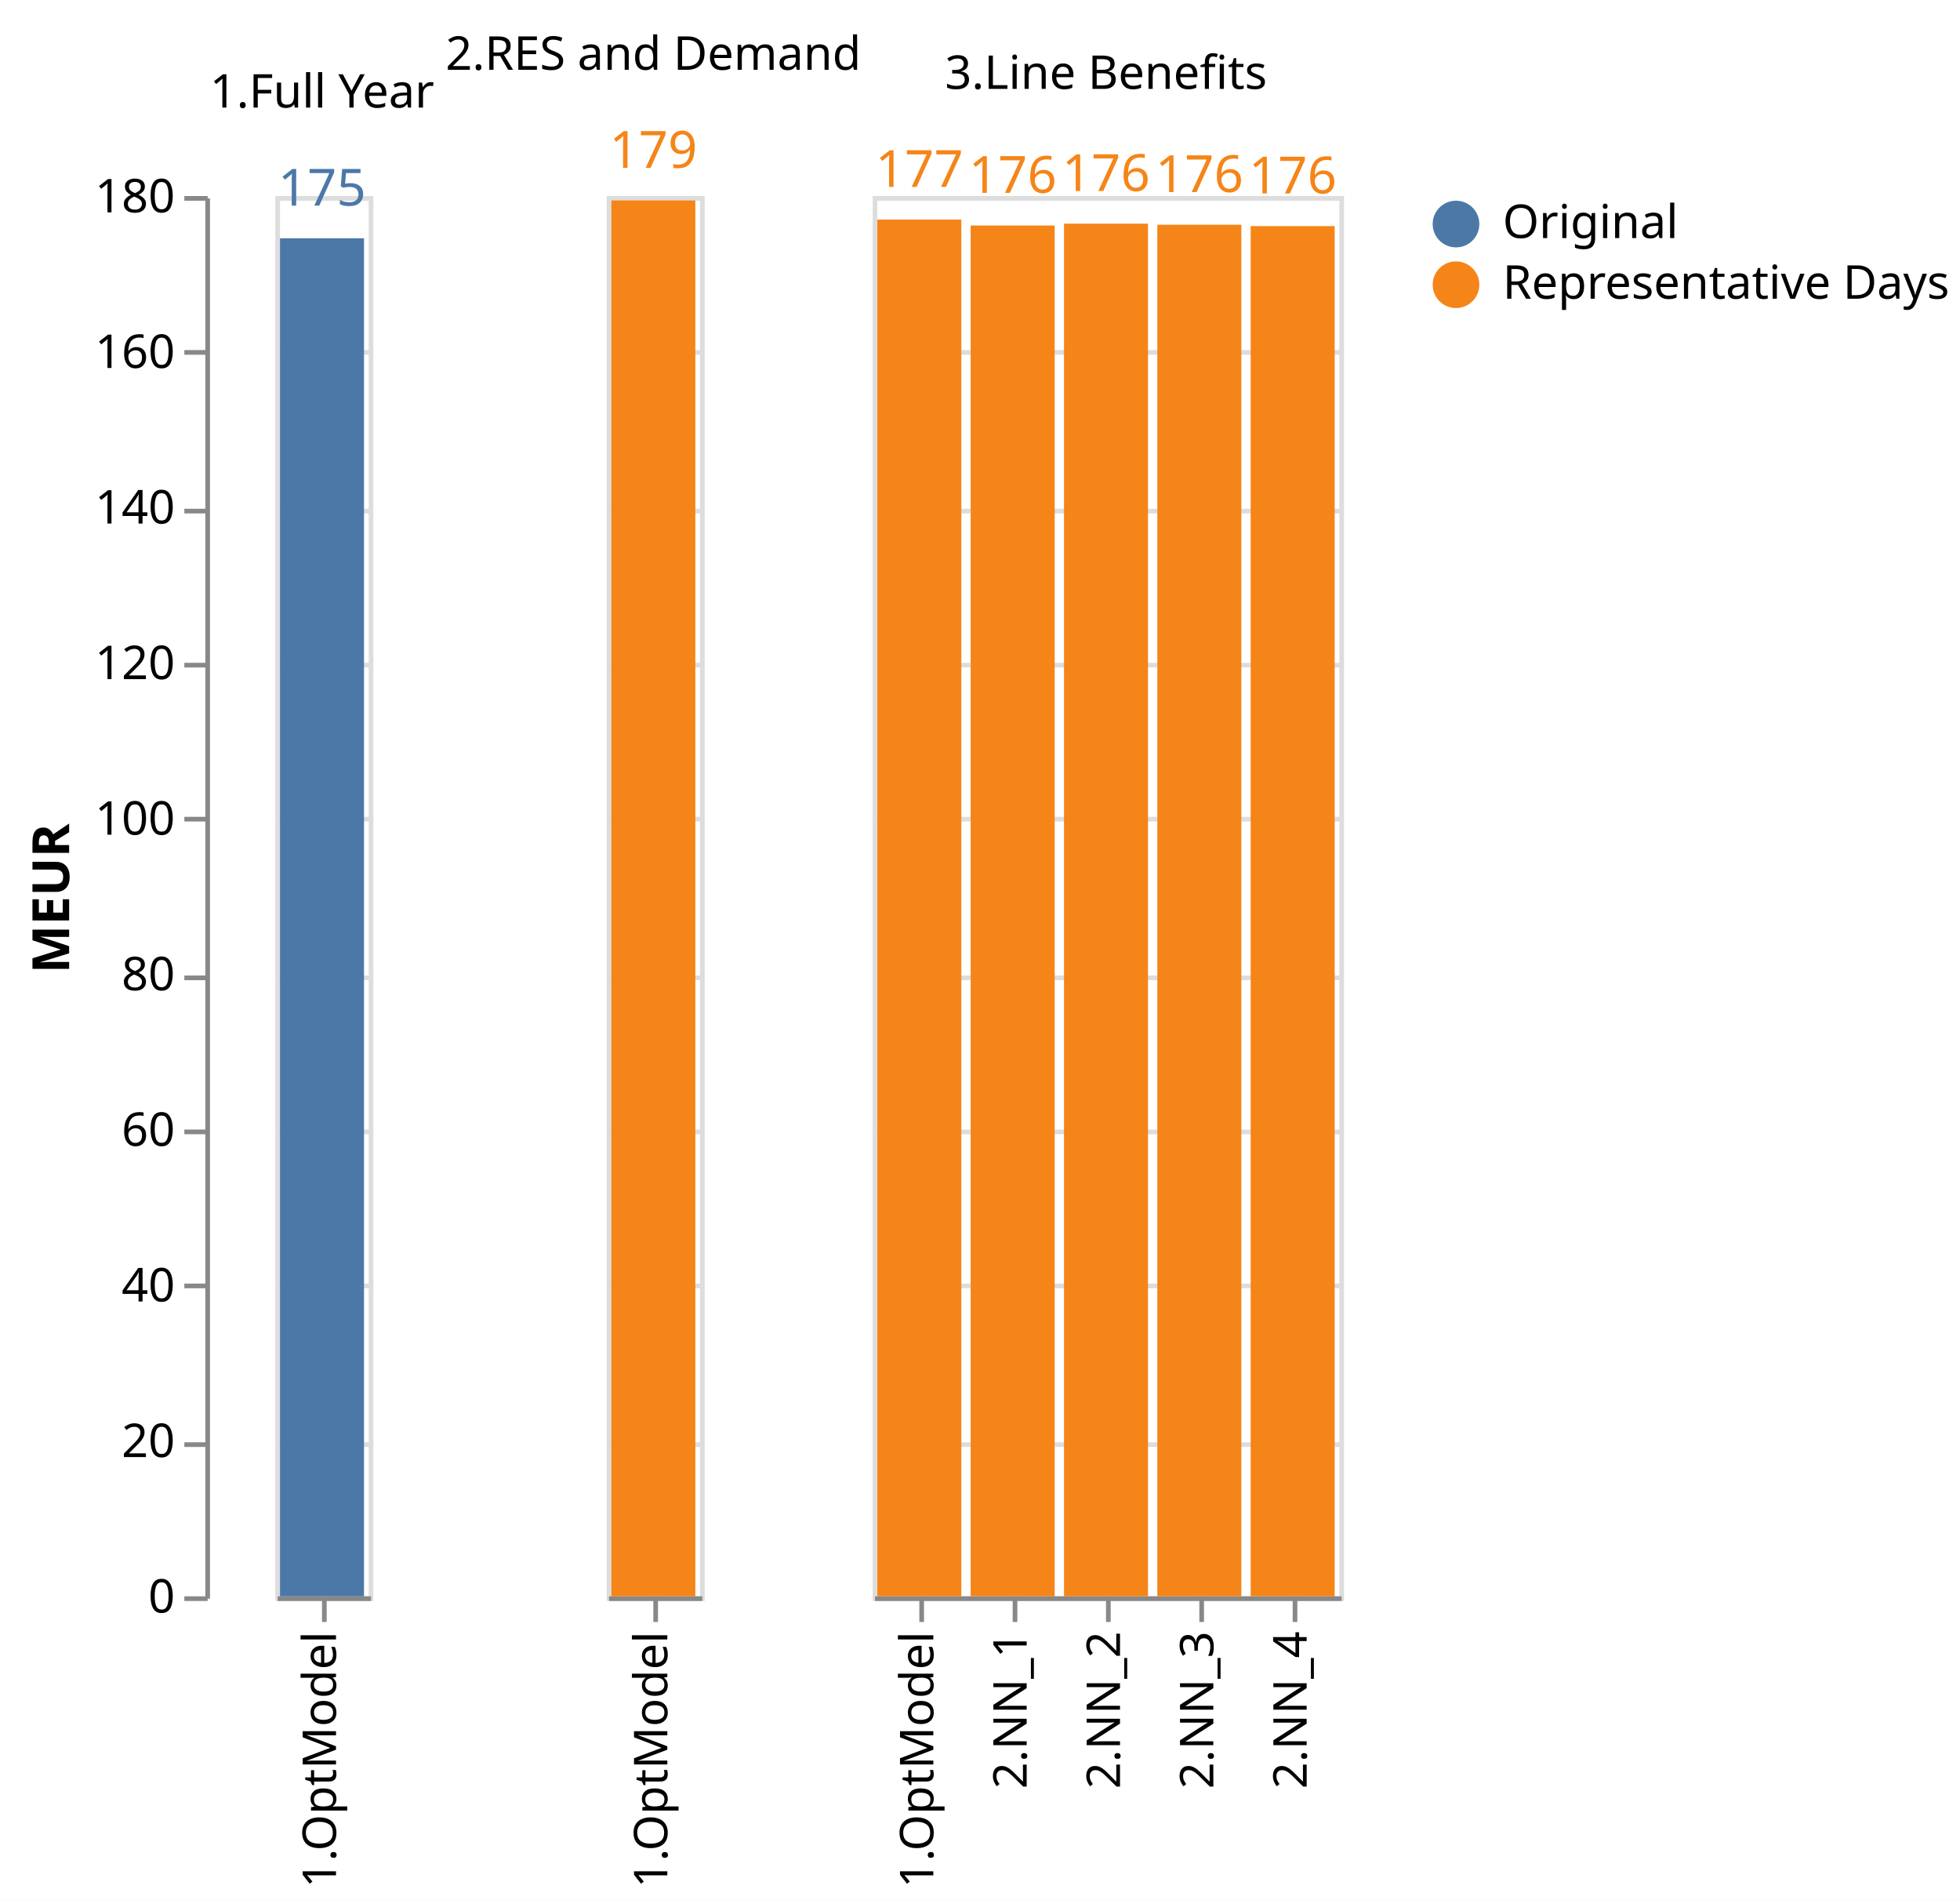
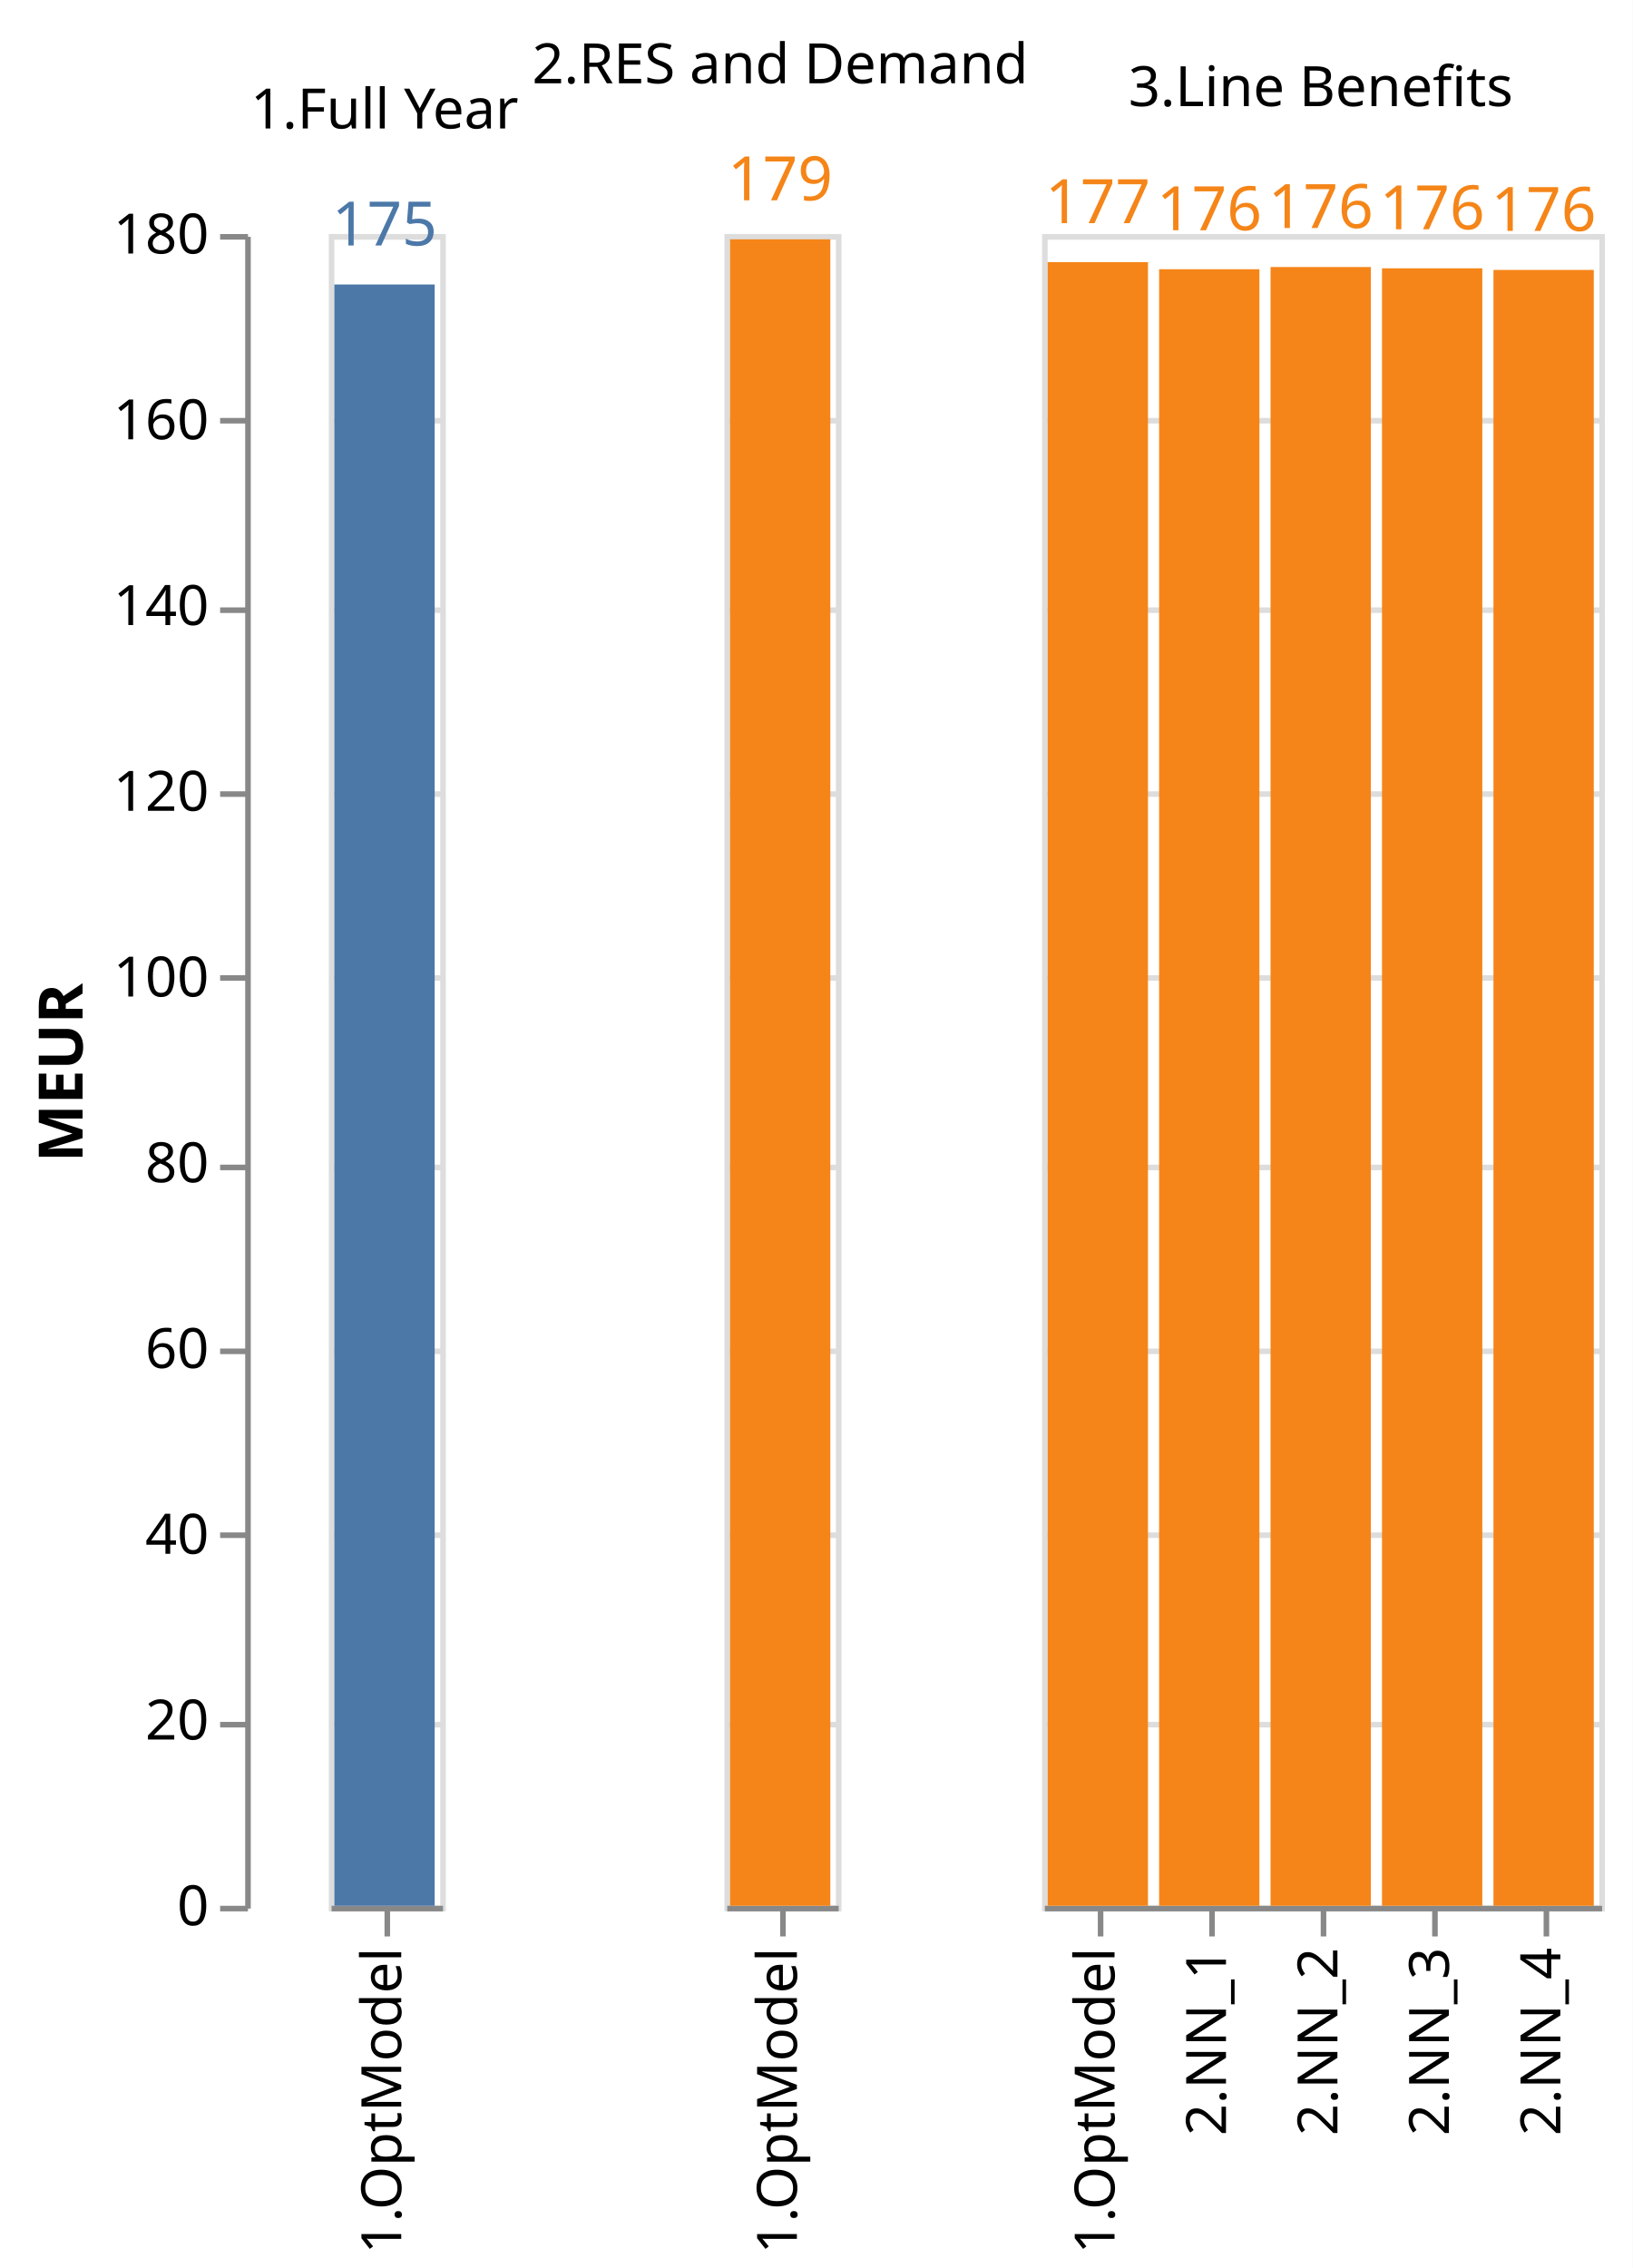
- <svg xmlns="http://www.w3.org/2000/svg" version="1.1" class="marks" width="420" height="407" viewBox="0 0 420 407">
-   <rect width="420" height="407" fill="white" />
+ <svg xmlns="http://www.w3.org/2000/svg" version="1.1" class="marks" width="293" height="407" viewBox="0 0 293 407">
+   <rect width="293" height="407" fill="white" />
  <g fill="none" stroke-miterlimit="10" transform="translate(59,42)">
    <g class="mark-group role-frame root" role="graphics-object" aria-roledescription="group mark container">
      <g transform="translate(0,0)">
        <path class="background" aria-hidden="true" d="M0,0h0v0h0Z" />
        <g>
          <g class="mark-group role-row-header row_header" role="graphics-object" aria-roledescription="group mark container">
            <g transform="translate(-15,0)">
              <path class="background" aria-hidden="true" d="M0,0h0v300h0Z" />
              <g>
                <g class="mark-group role-axis" role="graphics-symbol" aria-roledescription="axis" aria-label="Y-axis titled 'MEUR' for a linear scale with values from 0 to 180">
                  <g transform="translate(0.5,0.5)">
                    <path class="background" aria-hidden="true" d="M0,0h0v0h0Z" pointer-events="none" />
                    <g>
                      <g class="mark-rule role-axis-tick" pointer-events="none">
                        <line transform="translate(0,300)" x2="-5" y2="0" stroke="#888" stroke-width="1" opacity="1" />
                        <line transform="translate(0,267)" x2="-5" y2="0" stroke="#888" stroke-width="1" opacity="1" />
                        <line transform="translate(0,233)" x2="-5" y2="0" stroke="#888" stroke-width="1" opacity="1" />
                        <line transform="translate(0,200)" x2="-5" y2="0" stroke="#888" stroke-width="1" opacity="1" />
                        <line transform="translate(0,167)" x2="-5" y2="0" stroke="#888" stroke-width="1" opacity="1" />
                        <line transform="translate(0,133)" x2="-5" y2="0" stroke="#888" stroke-width="1" opacity="1" />
                        <line transform="translate(0,100)" x2="-5" y2="0" stroke="#888" stroke-width="1" opacity="1" />
                        <line transform="translate(0,67)" x2="-5" y2="0" stroke="#888" stroke-width="1" opacity="1" />
                        <line transform="translate(0,33)" x2="-5" y2="0" stroke="#888" stroke-width="1" opacity="1" />
                        <line transform="translate(0,0)" x2="-5" y2="0" stroke="#888" stroke-width="1" opacity="1" />
                      </g>
                      <g class="mark-text role-axis-label" pointer-events="none">
                        <text text-anchor="end" transform="translate(-7,303)" font-family="sans-serif" font-size="10px" fill="#000" opacity="1">0</text>
                        <text text-anchor="end" transform="translate(-7,269.6667)" font-family="sans-serif" font-size="10px" fill="#000" opacity="1">20</text>
                        <text text-anchor="end" transform="translate(-7,236.3333)" font-family="sans-serif" font-size="10px" fill="#000" opacity="1">40</text>
                        <text text-anchor="end" transform="translate(-7,203)" font-family="sans-serif" font-size="10px" fill="#000" opacity="1">60</text>
                        <text text-anchor="end" transform="translate(-7,169.6667)" font-family="sans-serif" font-size="10px" fill="#000" opacity="1">80</text>
                        <text text-anchor="end" transform="translate(-7,136.3333)" font-family="sans-serif" font-size="10px" fill="#000" opacity="1">100</text>
                        <text text-anchor="end" transform="translate(-7,103)" font-family="sans-serif" font-size="10px" fill="#000" opacity="1">120</text>
                        <text text-anchor="end" transform="translate(-7,69.66667)" font-family="sans-serif" font-size="10px" fill="#000" opacity="1">140</text>
                        <text text-anchor="end" transform="translate(-7,36.33333)" font-family="sans-serif" font-size="10px" fill="#000" opacity="1">160</text>
                        <text text-anchor="end" transform="translate(-7,3)" font-family="sans-serif" font-size="10px" fill="#000" opacity="1">180</text>
                      </g>
                      <g class="mark-rule role-axis-domain" pointer-events="none">
                        <line transform="translate(0,300)" x2="0" y2="-300" stroke="#888" stroke-width="1" opacity="1" />
                      </g>
                      <g class="mark-text role-axis-title" pointer-events="none">
                        <text text-anchor="middle" transform="translate(-27.68457,150) rotate(-90) translate(0,-2)" font-family="sans-serif" font-size="11px" font-weight="bold" fill="#000" opacity="1">MEUR</text>
                      </g>
                    </g>
                    <path class="foreground" aria-hidden="true" d="" pointer-events="none" display="none" />
                  </g>
                </g>
              </g>
              <path class="foreground" aria-hidden="true" d="" display="none" />
            </g>
          </g>
          <g class="mark-group role-scope cell" role="graphics-object" aria-roledescription="group mark container">
            <g transform="translate(0,0)">
              <path class="background" aria-hidden="true" d="M0.5,0.5h20v300h-20Z" stroke="#ddd" />
              <g>
                <g class="mark-group role-axis" aria-hidden="true">
                  <g transform="translate(0.5,0.5)">
                    <path class="background" aria-hidden="true" d="M0,0h0v0h0Z" pointer-events="none" />
                    <g>
                      <g class="mark-rule role-axis-grid" pointer-events="none">
                        <line transform="translate(0,300)" x2="20" y2="0" stroke="#ddd" stroke-width="1" opacity="1" />
                        <line transform="translate(0,267)" x2="20" y2="0" stroke="#ddd" stroke-width="1" opacity="1" />
                        <line transform="translate(0,233)" x2="20" y2="0" stroke="#ddd" stroke-width="1" opacity="1" />
                        <line transform="translate(0,200)" x2="20" y2="0" stroke="#ddd" stroke-width="1" opacity="1" />
                        <line transform="translate(0,167)" x2="20" y2="0" stroke="#ddd" stroke-width="1" opacity="1" />
                        <line transform="translate(0,133)" x2="20" y2="0" stroke="#ddd" stroke-width="1" opacity="1" />
                        <line transform="translate(0,100)" x2="20" y2="0" stroke="#ddd" stroke-width="1" opacity="1" />
                        <line transform="translate(0,67)" x2="20" y2="0" stroke="#ddd" stroke-width="1" opacity="1" />
                        <line transform="translate(0,33)" x2="20" y2="0" stroke="#ddd" stroke-width="1" opacity="1" />
                        <line transform="translate(0,0)" x2="20" y2="0" stroke="#ddd" stroke-width="1" opacity="1" />
                      </g>
                    </g>
                    <path class="foreground" aria-hidden="true" d="" pointer-events="none" display="none" />
                  </g>
                </g>
                <g class="mark-group role-axis" role="graphics-symbol" aria-roledescription="axis" aria-label="X-axis for a discrete scale with 1 value: 1.OptModel">
                  <g transform="translate(0.5,300.5)">
                    <path class="background" aria-hidden="true" d="M0,0h0v0h0Z" pointer-events="none" />
                    <g>
                      <g class="mark-rule role-axis-tick" pointer-events="none">
                        <line transform="translate(10,0)" x2="0" y2="5" stroke="#888" stroke-width="1" opacity="1" />
                      </g>
                      <g class="mark-text role-axis-label" pointer-events="none">
                        <text text-anchor="end" transform="translate(9.5,7) rotate(270) translate(0,3)" font-family="sans-serif" font-size="10px" fill="#000" opacity="1">1.OptModel</text>
                      </g>
                      <g class="mark-rule role-axis-domain" pointer-events="none">
                        <line transform="translate(0,0)" x2="20" y2="0" stroke="#888" stroke-width="1" opacity="1" />
                      </g>
                    </g>
                    <path class="foreground" aria-hidden="true" d="" pointer-events="none" display="none" />
                  </g>
                </g>
                <g class="mark-rect role-mark child_layer_0_marks" role="graphics-object" aria-roledescription="rect mark container">
                  <path aria-label="Category3: 1.OptModel; MEUR: 174.568533343; Category1: Original" role="graphics-symbol" aria-roledescription="bar" d="M1,9.052h18v290.948h-18Z" fill="#4c78a8" />
                </g>
                <g class="mark-text role-mark child_layer_1_marks" role="graphics-object" aria-roledescription="text mark container">
                  <text aria-label="Category3: 1.OptModel; MEUR: 174.568533343; Category1: Original; Sum of MEUR: 175" role="graphics-symbol" aria-roledescription="text mark" text-anchor="middle" transform="translate(10,2.052444)" font-family="sans-serif" font-size="11px" fill="#4c78a8">175</text>
                </g>
                <g class="mark-group role-title">
                  <g transform="translate(10,-26.94756)">
                    <path class="background" aria-hidden="true" d="M0,0h0v0h0Z" pointer-events="none" />
                    <g>
                      <g class="mark-text role-title-text" role="graphics-symbol" aria-roledescription="title" aria-label="Title text '1.Full Year'" pointer-events="none">
                        <text text-anchor="middle" transform="translate(0,8)" font-family="sans-serif" font-size="10px" fill="#000" opacity="1">1.Full Year</text>
                      </g>
                    </g>
                    <path class="foreground" aria-hidden="true" d="" pointer-events="none" display="none" />
                  </g>
                </g>
              </g>
              <path class="foreground" aria-hidden="true" d="" display="none" />
            </g>
            <g transform="translate(71,0)">
              <path class="background" aria-hidden="true" d="M0.5,0.5h20v300h-20Z" stroke="#ddd" />
              <g>
                <g class="mark-group role-axis" aria-hidden="true">
                  <g transform="translate(0.5,0.5)">
                    <path class="background" aria-hidden="true" d="M0,0h0v0h0Z" pointer-events="none" />
                    <g>
                      <g class="mark-rule role-axis-grid" pointer-events="none">
                        <line transform="translate(0,300)" x2="20" y2="0" stroke="#ddd" stroke-width="1" opacity="1" />
                        <line transform="translate(0,267)" x2="20" y2="0" stroke="#ddd" stroke-width="1" opacity="1" />
                        <line transform="translate(0,233)" x2="20" y2="0" stroke="#ddd" stroke-width="1" opacity="1" />
                        <line transform="translate(0,200)" x2="20" y2="0" stroke="#ddd" stroke-width="1" opacity="1" />
                        <line transform="translate(0,167)" x2="20" y2="0" stroke="#ddd" stroke-width="1" opacity="1" />
                        <line transform="translate(0,133)" x2="20" y2="0" stroke="#ddd" stroke-width="1" opacity="1" />
                        <line transform="translate(0,100)" x2="20" y2="0" stroke="#ddd" stroke-width="1" opacity="1" />
                        <line transform="translate(0,67)" x2="20" y2="0" stroke="#ddd" stroke-width="1" opacity="1" />
                        <line transform="translate(0,33)" x2="20" y2="0" stroke="#ddd" stroke-width="1" opacity="1" />
                        <line transform="translate(0,0)" x2="20" y2="0" stroke="#ddd" stroke-width="1" opacity="1" />
                      </g>
                    </g>
                    <path class="foreground" aria-hidden="true" d="" pointer-events="none" display="none" />
                  </g>
                </g>
                <g class="mark-group role-axis" role="graphics-symbol" aria-roledescription="axis" aria-label="X-axis for a discrete scale with 1 value: 1.OptModel">
                  <g transform="translate(0.5,300.5)">
                    <path class="background" aria-hidden="true" d="M0,0h0v0h0Z" pointer-events="none" />
                    <g>
                      <g class="mark-rule role-axis-tick" pointer-events="none">
                        <line transform="translate(10,0)" x2="0" y2="5" stroke="#888" stroke-width="1" opacity="1" />
                      </g>
                      <g class="mark-text role-axis-label" pointer-events="none">
                        <text text-anchor="end" transform="translate(9.5,7) rotate(270) translate(0,3)" font-family="sans-serif" font-size="10px" fill="#000" opacity="1">1.OptModel</text>
                      </g>
                      <g class="mark-rule role-axis-domain" pointer-events="none">
                        <line transform="translate(0,0)" x2="20" y2="0" stroke="#888" stroke-width="1" opacity="1" />
                      </g>
                    </g>
                    <path class="foreground" aria-hidden="true" d="" pointer-events="none" display="none" />
                  </g>
                </g>
                <g class="mark-rect role-mark child_layer_0_marks" role="graphics-object" aria-roledescription="rect mark container">
                  <path aria-label="Category3: 1.OptModel; MEUR: 179.430732932; Category1: Representative Days" role="graphics-symbol" aria-roledescription="bar" d="M1,0.949h18v299.051h-18Z" fill="#f58518" />
                </g>
                <g class="mark-text role-mark child_layer_1_marks" role="graphics-object" aria-roledescription="text mark container">
                  <text aria-label="Category3: 1.OptModel; MEUR: 179.430732932; Category1: Representative Days; Sum of MEUR: 179" role="graphics-symbol" aria-roledescription="text mark" text-anchor="middle" transform="translate(10,-6.051222)" font-family="sans-serif" font-size="11px" fill="#f58518">179</text>
                </g>
                <g class="mark-group role-title">
                  <g transform="translate(10,-35.05122)">
                    <path class="background" aria-hidden="true" d="M0,0h0v0h0Z" pointer-events="none" />
                    <g>
                      <g class="mark-text role-title-text" role="graphics-symbol" aria-roledescription="title" aria-label="Title text '2.RES and Demand'" pointer-events="none">
                        <text text-anchor="middle" transform="translate(0,8)" font-family="sans-serif" font-size="10px" fill="#000" opacity="1">2.RES and Demand</text>
                      </g>
                    </g>
                    <path class="foreground" aria-hidden="true" d="" pointer-events="none" display="none" />
                  </g>
                </g>
              </g>
              <path class="foreground" aria-hidden="true" d="" display="none" />
            </g>
            <g transform="translate(128,0)">
              <path class="background" aria-hidden="true" d="M0.5,0.5h100v300h-100Z" stroke="#ddd" />
              <g>
                <g class="mark-group role-axis" aria-hidden="true">
                  <g transform="translate(0.5,0.5)">
                    <path class="background" aria-hidden="true" d="M0,0h0v0h0Z" pointer-events="none" />
                    <g>
                      <g class="mark-rule role-axis-grid" pointer-events="none">
                        <line transform="translate(0,300)" x2="100" y2="0" stroke="#ddd" stroke-width="1" opacity="1" />
                        <line transform="translate(0,267)" x2="100" y2="0" stroke="#ddd" stroke-width="1" opacity="1" />
                        <line transform="translate(0,233)" x2="100" y2="0" stroke="#ddd" stroke-width="1" opacity="1" />
                        <line transform="translate(0,200)" x2="100" y2="0" stroke="#ddd" stroke-width="1" opacity="1" />
                        <line transform="translate(0,167)" x2="100" y2="0" stroke="#ddd" stroke-width="1" opacity="1" />
                        <line transform="translate(0,133)" x2="100" y2="0" stroke="#ddd" stroke-width="1" opacity="1" />
                        <line transform="translate(0,100)" x2="100" y2="0" stroke="#ddd" stroke-width="1" opacity="1" />
                        <line transform="translate(0,67)" x2="100" y2="0" stroke="#ddd" stroke-width="1" opacity="1" />
                        <line transform="translate(0,33)" x2="100" y2="0" stroke="#ddd" stroke-width="1" opacity="1" />
                        <line transform="translate(0,0)" x2="100" y2="0" stroke="#ddd" stroke-width="1" opacity="1" />
                      </g>
                    </g>
                    <path class="foreground" aria-hidden="true" d="" pointer-events="none" display="none" />
                  </g>
                </g>
                <g class="mark-group role-axis" role="graphics-symbol" aria-roledescription="axis" aria-label="X-axis for a discrete scale with 5 values: 1.OptModel, 2.NN_1, 2.NN_2, 2.NN_3, 2.NN_4">
                  <g transform="translate(0.5,300.5)">
                    <path class="background" aria-hidden="true" d="M0,0h0v0h0Z" pointer-events="none" />
                    <g>
                      <g class="mark-rule role-axis-tick" pointer-events="none">
                        <line transform="translate(10,0)" x2="0" y2="5" stroke="#888" stroke-width="1" opacity="1" />
                        <line transform="translate(30,0)" x2="0" y2="5" stroke="#888" stroke-width="1" opacity="1" />
                        <line transform="translate(50,0)" x2="0" y2="5" stroke="#888" stroke-width="1" opacity="1" />
                        <line transform="translate(70,0)" x2="0" y2="5" stroke="#888" stroke-width="1" opacity="1" />
                        <line transform="translate(90,0)" x2="0" y2="5" stroke="#888" stroke-width="1" opacity="1" />
                      </g>
                      <g class="mark-text role-axis-label" pointer-events="none">
                        <text text-anchor="end" transform="translate(9.5,7) rotate(270) translate(0,3)" font-family="sans-serif" font-size="10px" fill="#000" opacity="1">1.OptModel</text>
                        <text text-anchor="end" transform="translate(29.5,7) rotate(270) translate(0,3)" font-family="sans-serif" font-size="10px" fill="#000" opacity="1">2.NN_1</text>
                        <text text-anchor="end" transform="translate(49.5,7) rotate(270) translate(0,3)" font-family="sans-serif" font-size="10px" fill="#000" opacity="1">2.NN_2</text>
                        <text text-anchor="end" transform="translate(69.5,7) rotate(270) translate(0,3)" font-family="sans-serif" font-size="10px" fill="#000" opacity="1">2.NN_3</text>
                        <text text-anchor="end" transform="translate(89.5,7) rotate(270) translate(0,3)" font-family="sans-serif" font-size="10px" fill="#000" opacity="1">2.NN_4</text>
                      </g>
                      <g class="mark-rule role-axis-domain" pointer-events="none">
                        <line transform="translate(0,0)" x2="100" y2="0" stroke="#888" stroke-width="1" opacity="1" />
                      </g>
                    </g>
                    <path class="foreground" aria-hidden="true" d="" pointer-events="none" display="none" />
                  </g>
                </g>
                <g class="mark-rect role-mark child_layer_0_marks" role="graphics-object" aria-roledescription="rect mark container">
                  <path aria-label="Category3: 1.OptModel; MEUR: 176.973823536; Category1: Representative Days" role="graphics-symbol" aria-roledescription="bar" d="M1,5.044h18v294.956h-18Z" fill="#f58518" />
                  <path aria-label="Category3: 2.NN_1; MEUR: 176.211514136; Category1: Representative Days" role="graphics-symbol" aria-roledescription="bar" d="M21,6.314h18v293.686h-18Z" fill="#f58518" />
                  <path aria-label="Category3: 2.NN_2; MEUR: 176.447914029; Category1: Representative Days" role="graphics-symbol" aria-roledescription="bar" d="M41,5.92h18v294.08h-18Z" fill="#f58518" />
                  <path aria-label="Category3: 2.NN_3; MEUR: 176.310890235; Category1: Representative Days" role="graphics-symbol" aria-roledescription="bar" d="M61,6.149h18v293.851h-18Z" fill="#f58518" />
                  <path aria-label="Category3: 2.NN_4; MEUR: 176.135671641; Category1: Representative Days" role="graphics-symbol" aria-roledescription="bar" d="M81,6.441h18v293.559h-18Z" fill="#f58518" />
                </g>
                <g class="mark-text role-mark child_layer_1_marks" role="graphics-object" aria-roledescription="text mark container">
                  <text aria-label="Category3: 1.OptModel; MEUR: 176.973823536; Category1: Representative Days; Sum of MEUR: 177" role="graphics-symbol" aria-roledescription="text mark" text-anchor="middle" transform="translate(10,-1.956373)" font-family="sans-serif" font-size="11px" fill="#f58518">177</text>
                  <text aria-label="Category3: 2.NN_1; MEUR: 176.211514136; Category1: Representative Days; Sum of MEUR: 176" role="graphics-symbol" aria-roledescription="text mark" text-anchor="middle" transform="translate(30,-0.6858569)" font-family="sans-serif" font-size="11px" fill="#f58518">176</text>
                  <text aria-label="Category3: 2.NN_2; MEUR: 176.447914029; Category1: Representative Days; Sum of MEUR: 176" role="graphics-symbol" aria-roledescription="text mark" text-anchor="middle" transform="translate(50,-1.079857)" font-family="sans-serif" font-size="11px" fill="#f58518">176</text>
                  <text aria-label="Category3: 2.NN_3; MEUR: 176.310890235; Category1: Representative Days; Sum of MEUR: 176" role="graphics-symbol" aria-roledescription="text mark" text-anchor="middle" transform="translate(70,-0.8514837)" font-family="sans-serif" font-size="11px" fill="#f58518">176</text>
                  <text aria-label="Category3: 2.NN_4; MEUR: 176.135671641; Category1: Representative Days; Sum of MEUR: 176" role="graphics-symbol" aria-roledescription="text mark" text-anchor="middle" transform="translate(90,-0.5594527)" font-family="sans-serif" font-size="11px" fill="#f58518">176</text>
                </g>
                <g class="mark-group role-title">
                  <g transform="translate(50,-30.95637)">
                    <path class="background" aria-hidden="true" d="M0,0h0v0h0Z" pointer-events="none" />
                    <g>
                      <g class="mark-text role-title-text" role="graphics-symbol" aria-roledescription="title" aria-label="Title text '3.Line Benefits'" pointer-events="none">
                        <text text-anchor="middle" transform="translate(0,8)" font-family="sans-serif" font-size="10px" fill="#000" opacity="1">3.Line Benefits</text>
                      </g>
                    </g>
                    <path class="foreground" aria-hidden="true" d="" pointer-events="none" display="none" />
                  </g>
                </g>
              </g>
              <path class="foreground" aria-hidden="true" d="" display="none" />
            </g>
          </g>
-           <g class="mark-group role-legend" role="graphics-symbol" aria-roledescription="legend" aria-label="Symbol legend for fill color with 2 values: Original, Representative Days">
-             <g transform="translate(247,0)">
-               <path class="background" aria-hidden="true" d="M0,0h109v24h-109Z" pointer-events="none" />
-               <g>
-                 <g class="mark-group role-legend-entry">
-                   <g transform="translate(0,0)">
-                     <path class="background" aria-hidden="true" d="M0,0h0v0h0Z" pointer-events="none" />
-                     <g>
-                       <g class="mark-group role-scope" role="graphics-object" aria-roledescription="group mark container">
-                         <g transform="translate(0,0)">
-                           <path class="background" aria-hidden="true" d="M0,0h108.822v11h-108.822Z" pointer-events="none" opacity="1" />
-                           <g>
-                             <g class="mark-symbol role-legend-symbol" pointer-events="none">
-                               <path transform="translate(6,6)" d="M5,0A5,5,0,1,1,-5,0A5,5,0,1,1,5,0" fill="#4c78a8" stroke-width="1.5" opacity="1" />
-                             </g>
-                             <g class="mark-text role-legend-label" pointer-events="none">
-                               <text text-anchor="start" transform="translate(16,9)" font-family="sans-serif" font-size="10px" fill="#000" opacity="1">Original</text>
-                             </g>
-                           </g>
-                           <path class="foreground" aria-hidden="true" d="" pointer-events="none" display="none" />
-                         </g>
-                         <g transform="translate(0,13)">
-                           <path class="background" aria-hidden="true" d="M0,0h108.822v11h-108.822Z" pointer-events="none" opacity="1" />
-                           <g>
-                             <g class="mark-symbol role-legend-symbol" pointer-events="none">
-                               <path transform="translate(6,6)" d="M5,0A5,5,0,1,1,-5,0A5,5,0,1,1,5,0" fill="#f58518" stroke-width="1.5" opacity="1" />
-                             </g>
-                             <g class="mark-text role-legend-label" pointer-events="none">
-                               <text text-anchor="start" transform="translate(16,9)" font-family="sans-serif" font-size="10px" fill="#000" opacity="1">Representative Days</text>
-                             </g>
-                           </g>
-                           <path class="foreground" aria-hidden="true" d="" pointer-events="none" display="none" />
-                         </g>
-                       </g>
-                     </g>
-                     <path class="foreground" aria-hidden="true" d="" pointer-events="none" display="none" />
-                   </g>
-                 </g>
-               </g>
-               <path class="foreground" aria-hidden="true" d="" pointer-events="none" display="none" />
-             </g>
-           </g>
        </g>
        <path class="foreground" aria-hidden="true" d="" display="none" />
      </g>
    </g>
  </g>
</svg>
